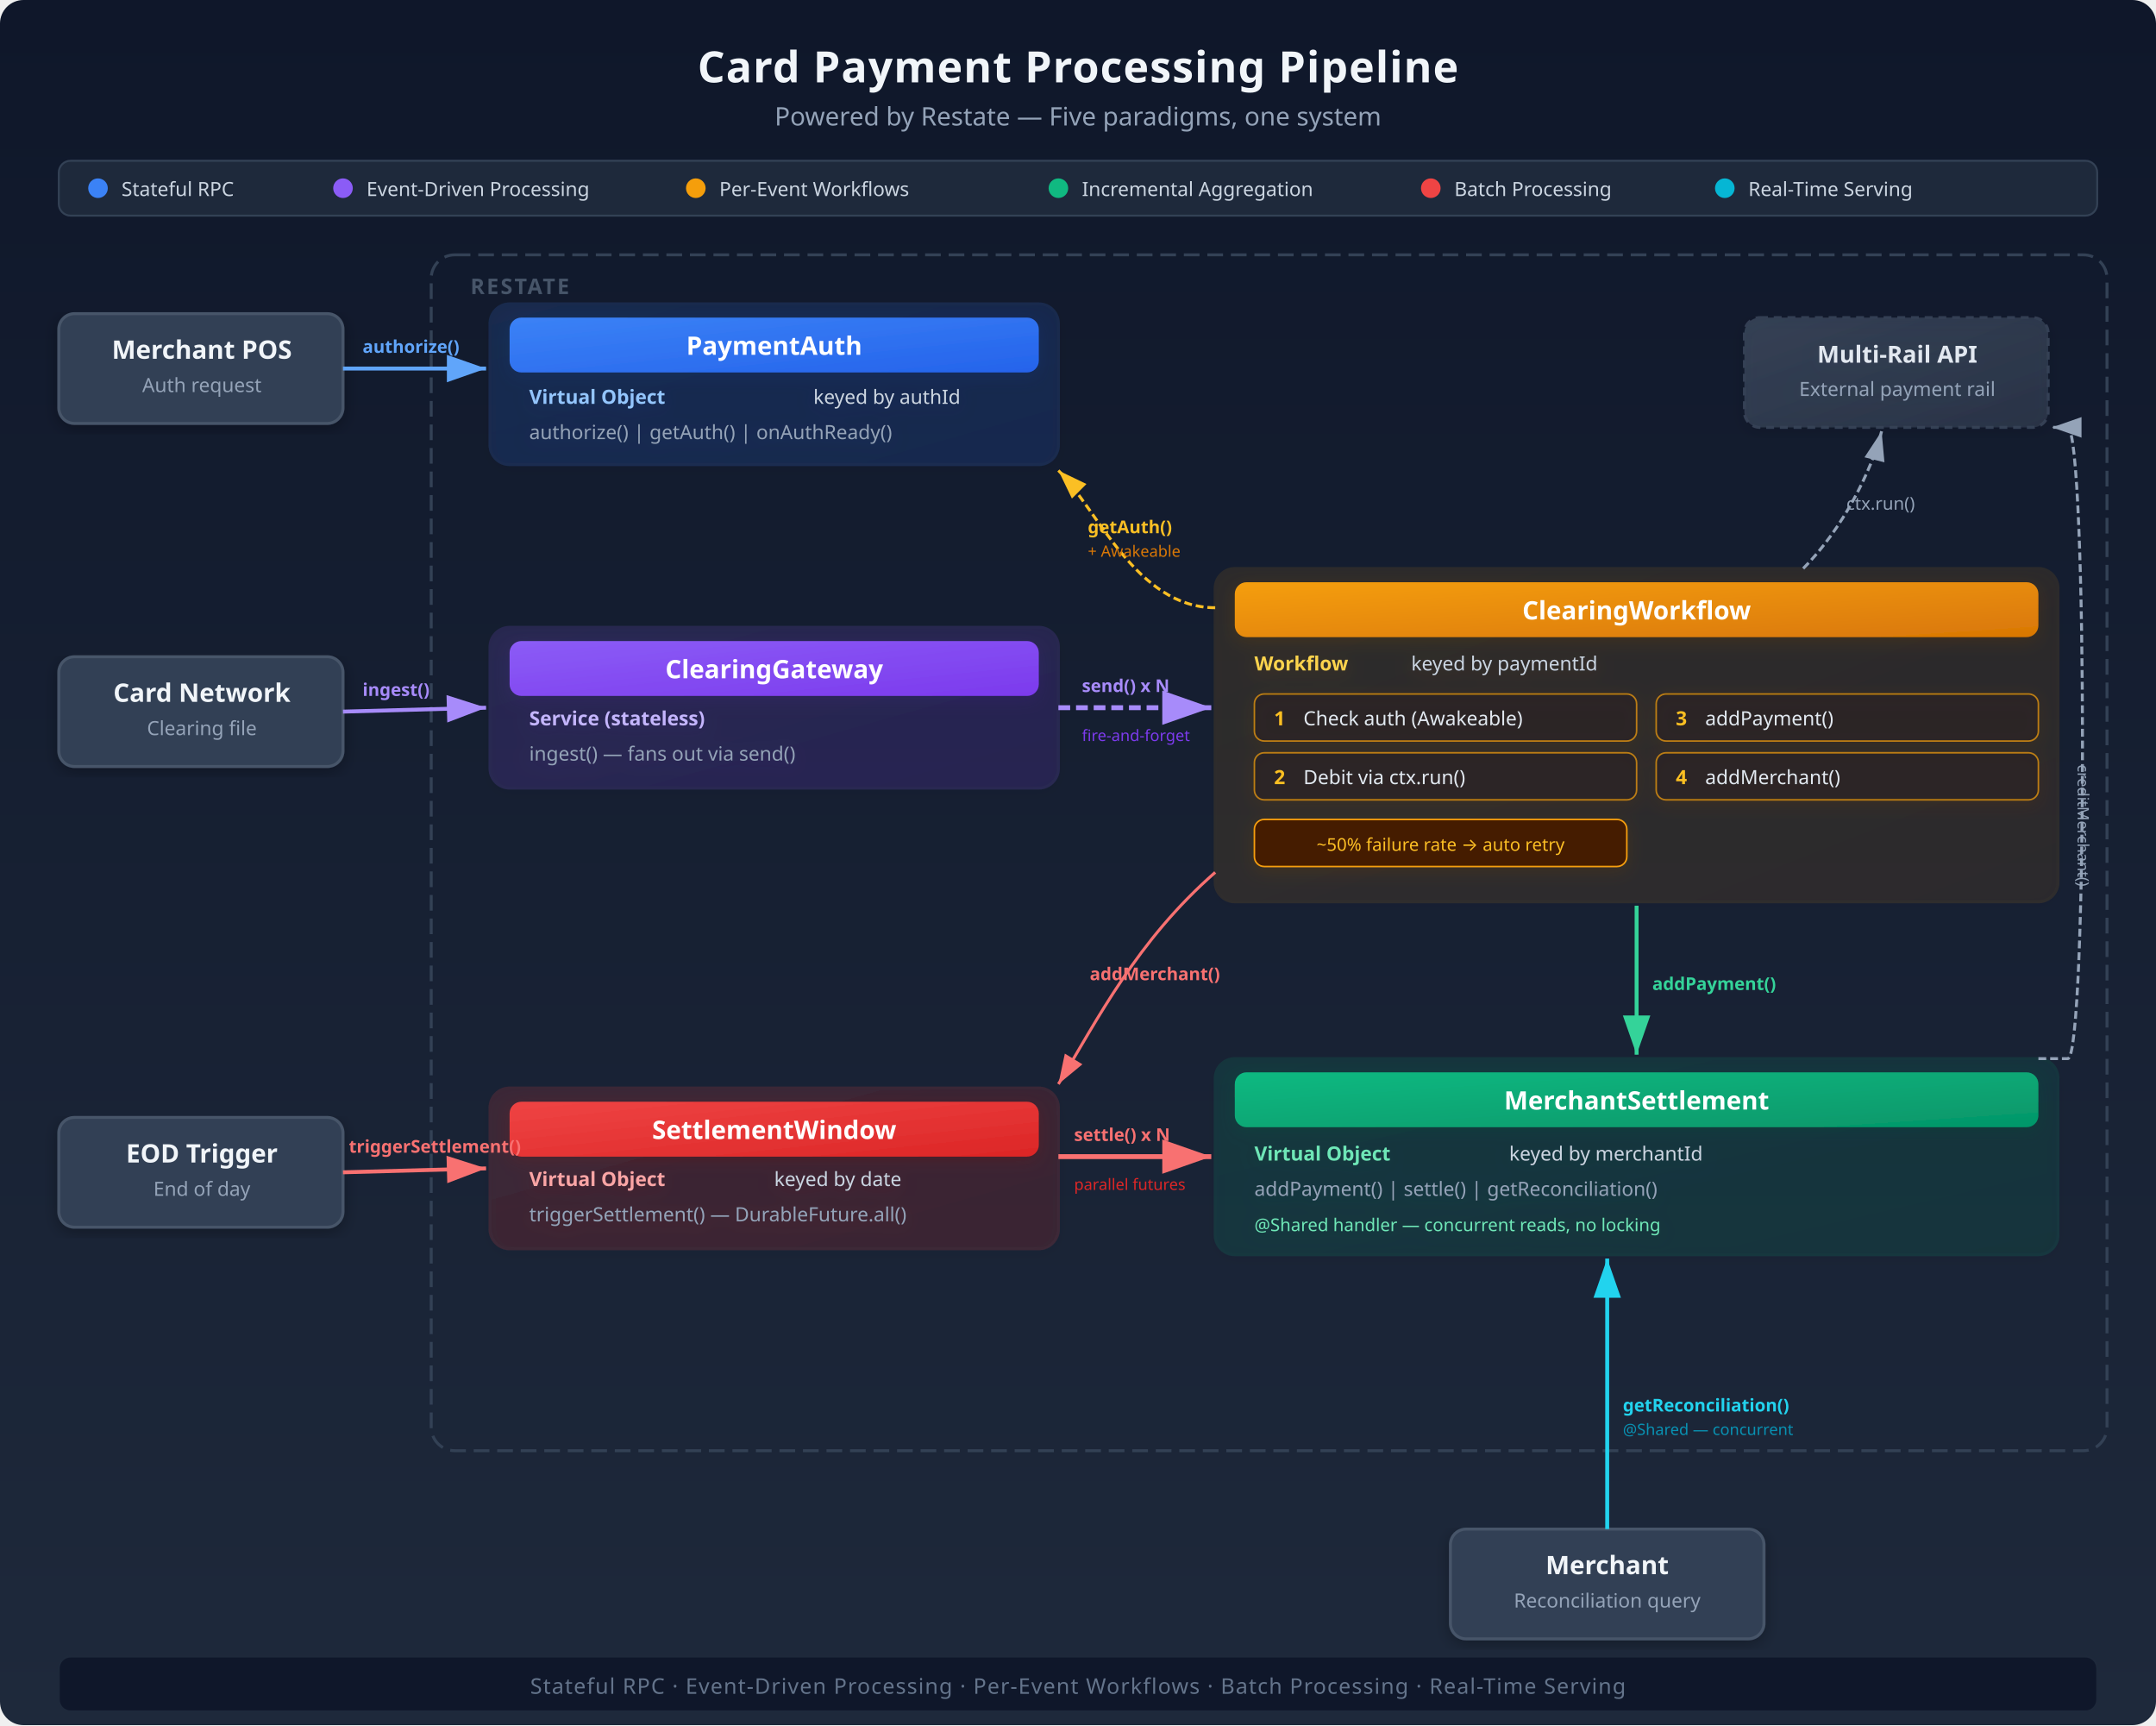
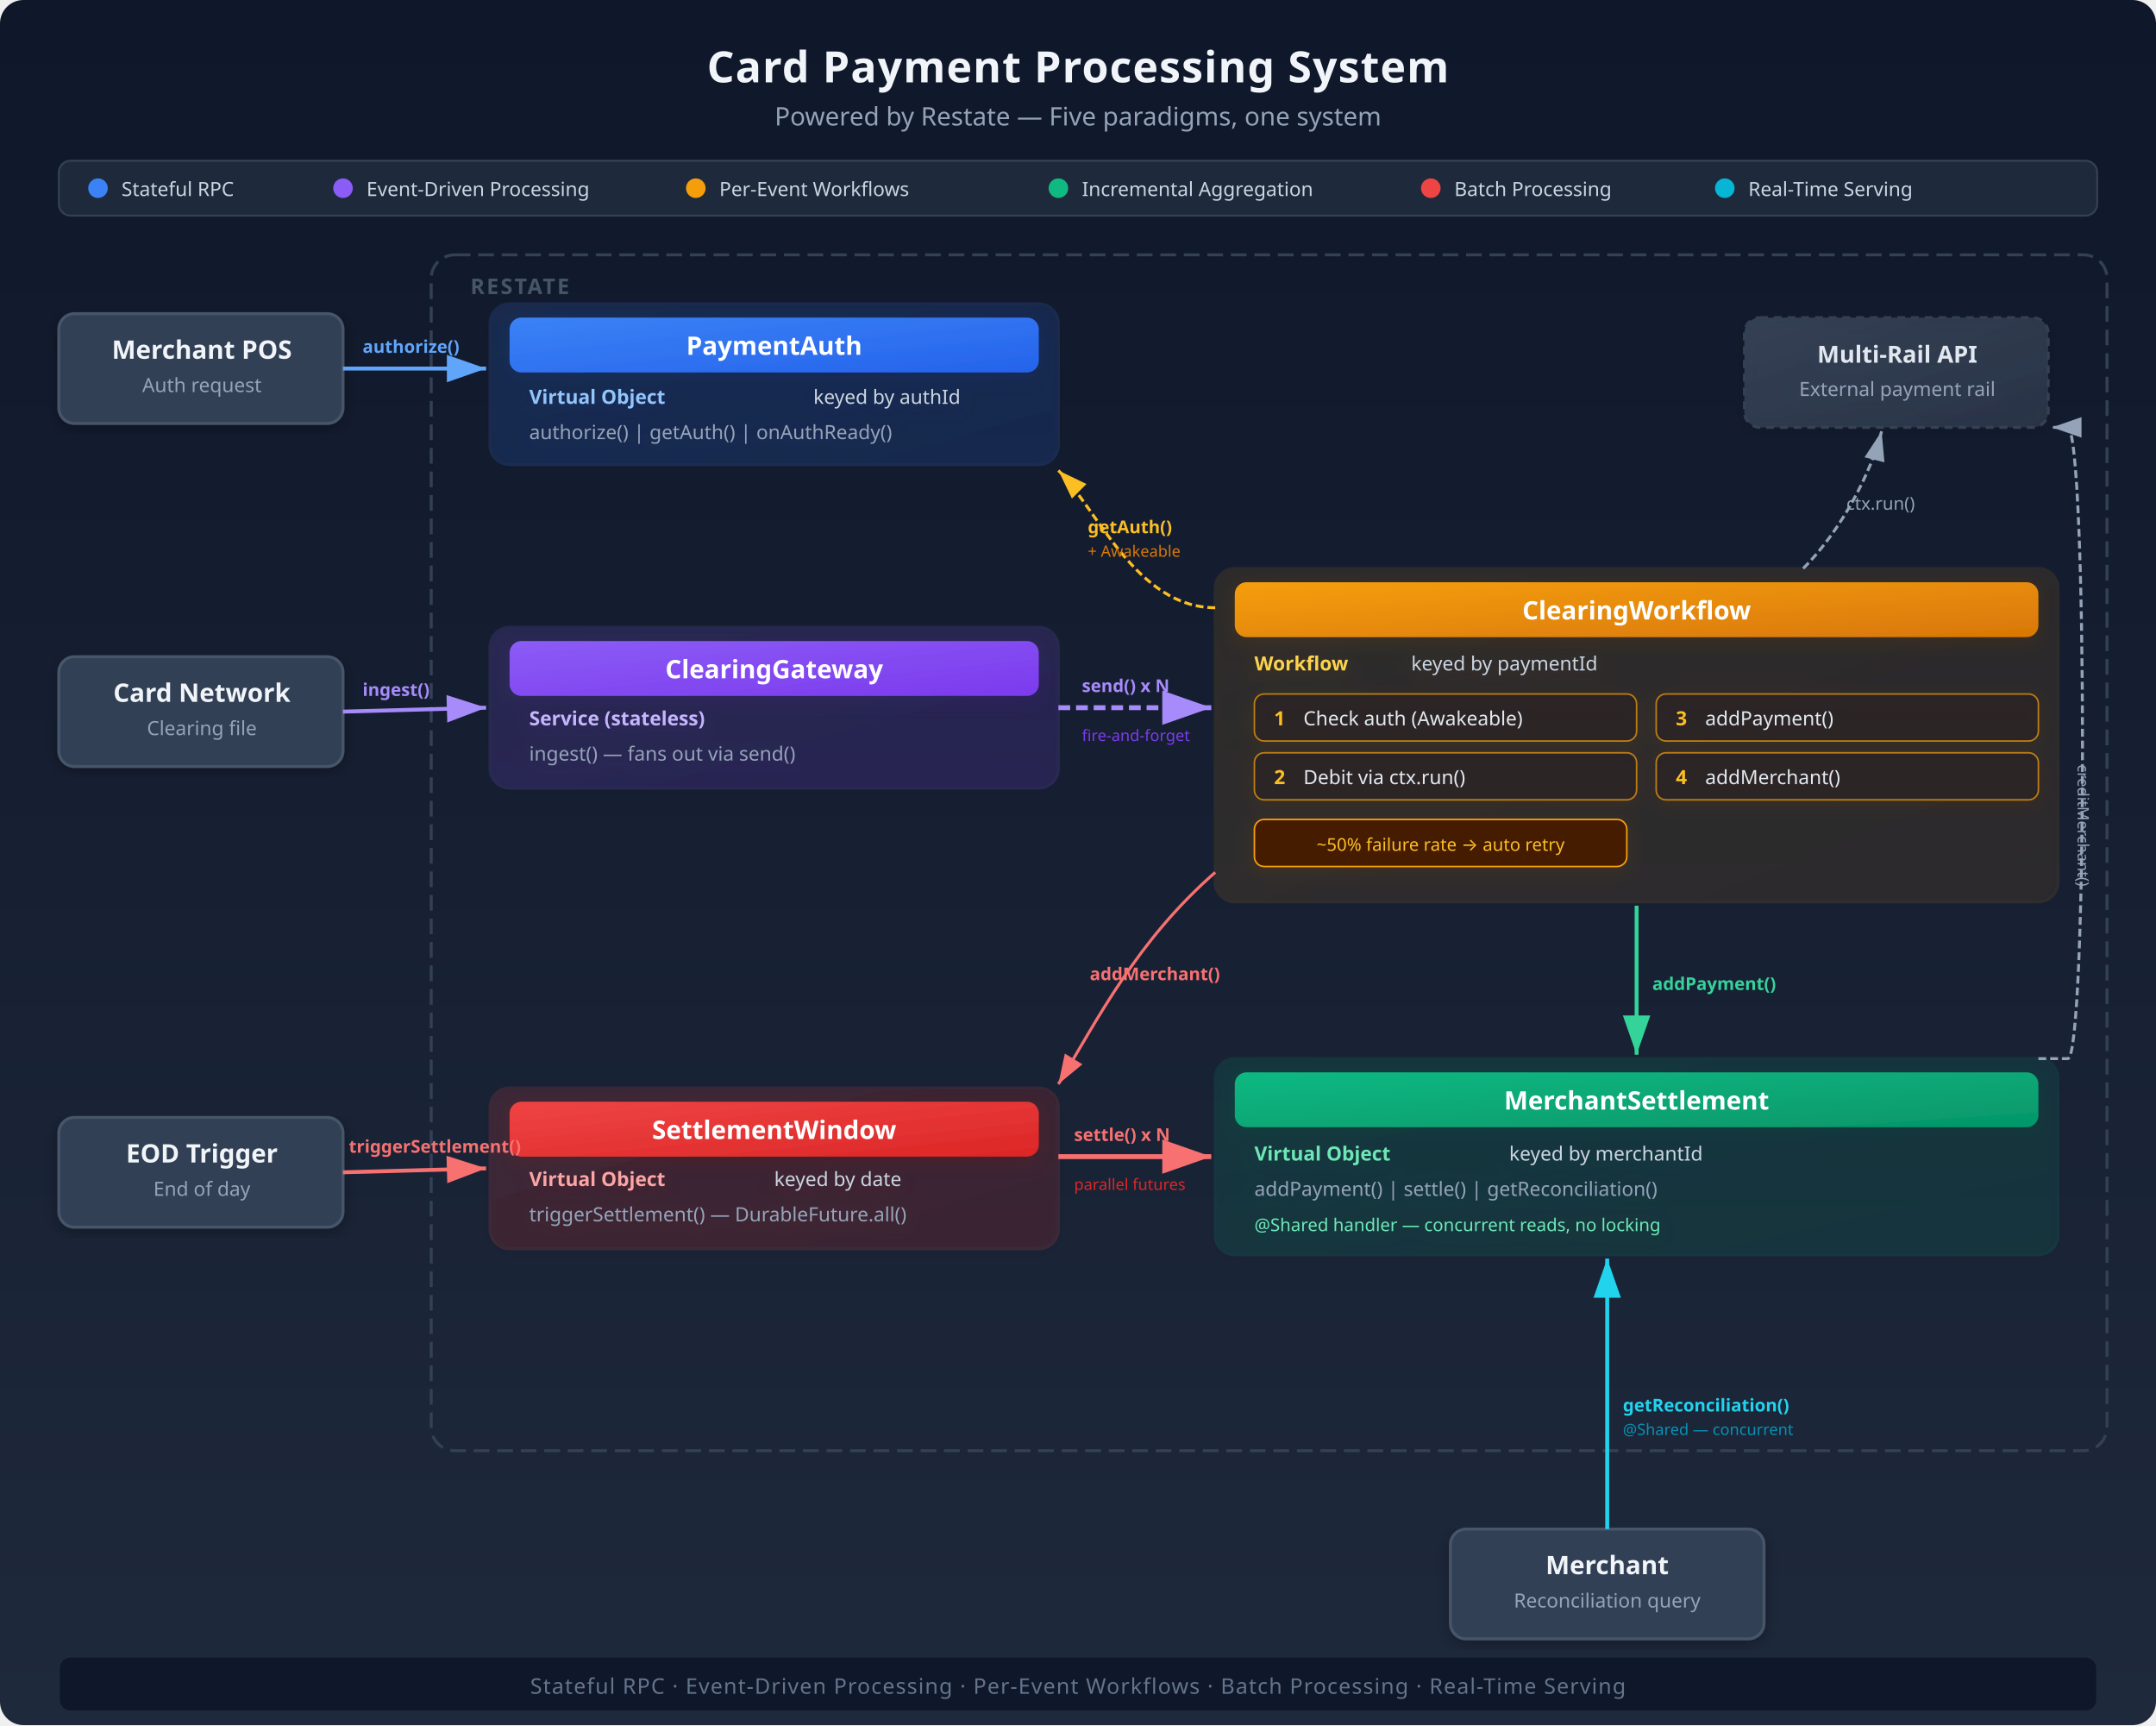
<svg xmlns="http://www.w3.org/2000/svg" viewBox="0 0 1100 880" font-family="'Segoe UI', system-ui, -apple-system, sans-serif">
  <defs>
    <linearGradient id="bgGrad" x1="0" y1="0" x2="0" y2="1">
      <stop offset="0%" stop-color="#0f172a" />
      <stop offset="100%" stop-color="#1e293b" />
    </linearGradient>
    <linearGradient id="rpcGrad" x1="0" y1="0" x2="1" y2="1">
      <stop offset="0%" stop-color="#3b82f6" />
      <stop offset="100%" stop-color="#2563eb" />
    </linearGradient>
    <linearGradient id="eventGrad" x1="0" y1="0" x2="1" y2="1">
      <stop offset="0%" stop-color="#8b5cf6" />
      <stop offset="100%" stop-color="#7c3aed" />
    </linearGradient>
    <linearGradient id="workflowGrad" x1="0" y1="0" x2="1" y2="1">
      <stop offset="0%" stop-color="#f59e0b" />
      <stop offset="100%" stop-color="#d97706" />
    </linearGradient>
    <linearGradient id="settlementGrad" x1="0" y1="0" x2="1" y2="1">
      <stop offset="0%" stop-color="#10b981" />
      <stop offset="100%" stop-color="#059669" />
    </linearGradient>
    <linearGradient id="batchGrad" x1="0" y1="0" x2="1" y2="1">
      <stop offset="0%" stop-color="#ef4444" />
      <stop offset="100%" stop-color="#dc2626" />
    </linearGradient>
    <linearGradient id="externalGrad" x1="0" y1="0" x2="1" y2="1">
      <stop offset="0%" stop-color="#64748b" />
      <stop offset="100%" stop-color="#475569" />
    </linearGradient>
    <filter id="shadow" x="-5%" y="-5%" width="115%" height="115%">
      <feDropShadow dx="0" dy="2" stdDeviation="4" flood-color="#000" flood-opacity="0.3" />
    </filter>
    <marker id="arrowBlue" viewBox="0 0 10 7" refX="10" refY="3.5" markerWidth="10" markerHeight="7" orient="auto-start-reverse">
      <polygon points="0 0, 10 3.5, 0 7" fill="#60a5fa" />
    </marker>
    <marker id="arrowPurple" viewBox="0 0 10 7" refX="10" refY="3.5" markerWidth="10" markerHeight="7" orient="auto-start-reverse">
      <polygon points="0 0, 10 3.5, 0 7" fill="#a78bfa" />
    </marker>
    <marker id="arrowYellow" viewBox="0 0 10 7" refX="10" refY="3.5" markerWidth="10" markerHeight="7" orient="auto-start-reverse">
      <polygon points="0 0, 10 3.5, 0 7" fill="#fbbf24" />
    </marker>
    <marker id="arrowGreen" viewBox="0 0 10 7" refX="10" refY="3.5" markerWidth="10" markerHeight="7" orient="auto-start-reverse">
      <polygon points="0 0, 10 3.5, 0 7" fill="#34d399" />
    </marker>
    <marker id="arrowRed" viewBox="0 0 10 7" refX="10" refY="3.5" markerWidth="10" markerHeight="7" orient="auto-start-reverse">
      <polygon points="0 0, 10 3.5, 0 7" fill="#f87171" />
    </marker>
    <marker id="arrowCyan" viewBox="0 0 10 7" refX="10" refY="3.5" markerWidth="10" markerHeight="7" orient="auto-start-reverse">
      <polygon points="0 0, 10 3.5, 0 7" fill="#22d3ee" />
    </marker>
    <marker id="arrowGray" viewBox="0 0 10 7" refX="10" refY="3.5" markerWidth="10" markerHeight="7" orient="auto-start-reverse">
      <polygon points="0 0, 10 3.5, 0 7" fill="#94a3b8" />
    </marker>
  </defs>
  <rect width="1100" height="880" rx="12" fill="url(#bgGrad)" />
-   <text x="550" y="42" text-anchor="middle" fill="#f1f5f9" font-size="22" font-weight="700" letter-spacing="0.5">Card Payment Processing Pipeline</text>
+   <text x="550" y="42" text-anchor="middle" fill="#f1f5f9" font-size="22" font-weight="700" letter-spacing="0.5">Card Payment Processing System</text>
  <text x="550" y="64" text-anchor="middle" fill="#94a3b8" font-size="13">Powered by Restate — Five paradigms, one system</text>
  <g transform="translate(30, 82)">
    <rect x="0" y="0" width="1040" height="28" rx="6" fill="#1e293b" stroke="#334155" stroke-width="1" />
    <circle cx="20" cy="14" r="5" fill="#3b82f6" />
    <text x="32" y="18" fill="#cbd5e1" font-size="10">Stateful RPC</text>
    <circle cx="145" cy="14" r="5" fill="#8b5cf6" />
    <text x="157" y="18" fill="#cbd5e1" font-size="10">Event-Driven Processing</text>
    <circle cx="325" cy="14" r="5" fill="#f59e0b" />
    <text x="337" y="18" fill="#cbd5e1" font-size="10">Per-Event Workflows</text>
    <circle cx="510" cy="14" r="5" fill="#10b981" />
    <text x="522" y="18" fill="#cbd5e1" font-size="10">Incremental Aggregation</text>
    <circle cx="700" cy="14" r="5" fill="#ef4444" />
    <text x="712" y="18" fill="#cbd5e1" font-size="10">Batch Processing</text>
    <circle cx="850" cy="14" r="5" fill="#06b6d4" />
    <text x="862" y="18" fill="#cbd5e1" font-size="10">Real-Time Serving</text>
  </g>
  <rect x="220" y="130" width="855" height="610" rx="12" fill="none" stroke="#334155" stroke-width="1.5" stroke-dasharray="8,4" />
  <text x="240" y="150" fill="#475569" font-size="11" font-weight="600" letter-spacing="1">RESTATE</text>
  <g filter="url(#shadow)">
    <rect x="30" y="160" width="145" height="56" rx="8" fill="#334155" stroke="#475569" stroke-width="1.5" />
    <text x="103" y="183" text-anchor="middle" fill="#f1f5f9" font-size="13" font-weight="600">Merchant POS</text>
    <text x="103" y="200" text-anchor="middle" fill="#94a3b8" font-size="10">Auth request</text>
  </g>
  <g filter="url(#shadow)">
    <rect x="30" y="335" width="145" height="56" rx="8" fill="#334155" stroke="#475569" stroke-width="1.5" />
    <text x="103" y="358" text-anchor="middle" fill="#f1f5f9" font-size="13" font-weight="600">Card Network</text>
    <text x="103" y="375" text-anchor="middle" fill="#94a3b8" font-size="10">Clearing file</text>
  </g>
  <g filter="url(#shadow)">
    <rect x="30" y="570" width="145" height="56" rx="8" fill="#334155" stroke="#475569" stroke-width="1.5" />
    <text x="103" y="593" text-anchor="middle" fill="#f1f5f9" font-size="13" font-weight="600">EOD Trigger</text>
    <text x="103" y="610" text-anchor="middle" fill="#94a3b8" font-size="10">End of day</text>
  </g>
  <g filter="url(#shadow)">
    <rect x="740" y="780" width="160" height="56" rx="8" fill="#334155" stroke="#475569" stroke-width="1.5" />
    <text x="820" y="803" text-anchor="middle" fill="#f1f5f9" font-size="13" font-weight="600">Merchant</text>
    <text x="820" y="820" text-anchor="middle" fill="#94a3b8" font-size="10">Reconciliation query</text>
  </g>
  <g filter="url(#shadow)">
    <rect x="250" y="155" width="290" height="82" rx="10" fill="url(#rpcGrad)" opacity="0.15" stroke="#3b82f6" stroke-width="1.5" />
    <rect x="260" y="162" width="270" height="28" rx="6" fill="url(#rpcGrad)" />
    <text x="395" y="181" text-anchor="middle" fill="#fff" font-size="13" font-weight="700">PaymentAuth</text>
    <text x="270" y="206" fill="#93c5fd" font-size="10" font-weight="600">Virtual Object</text>
    <text x="415" y="206" fill="#cbd5e1" font-size="10">keyed by authId</text>
    <text x="270" y="224" fill="#94a3b8" font-size="10">authorize() | getAuth() | onAuthReady()</text>
  </g>
  <g filter="url(#shadow)">
    <rect x="890" y="162" width="155" height="56" rx="8" fill="url(#externalGrad)" opacity="0.4" stroke="#64748b" stroke-width="1.5" stroke-dasharray="4,3" />
    <text x="968" y="185" text-anchor="middle" fill="#e2e8f0" font-size="12" font-weight="600">Multi-Rail API</text>
    <text x="968" y="202" text-anchor="middle" fill="#94a3b8" font-size="10">External payment rail</text>
  </g>
  <g filter="url(#shadow)">
    <rect x="250" y="320" width="290" height="82" rx="10" fill="url(#eventGrad)" opacity="0.15" stroke="#8b5cf6" stroke-width="1.5" />
    <rect x="260" y="327" width="270" height="28" rx="6" fill="url(#eventGrad)" />
    <text x="395" y="346" text-anchor="middle" fill="#fff" font-size="13" font-weight="700">ClearingGateway</text>
    <text x="270" y="370" fill="#c4b5fd" font-size="10" font-weight="600">Service (stateless)</text>
    <text x="270" y="388" fill="#94a3b8" font-size="10">ingest() — fans out via send()</text>
  </g>
  <g filter="url(#shadow)">
    <rect x="620" y="290" width="430" height="170" rx="10" fill="url(#workflowGrad)" opacity="0.1" stroke="#f59e0b" stroke-width="1.5" />
    <rect x="630" y="297" width="410" height="28" rx="6" fill="url(#workflowGrad)" />
    <text x="835" y="316" text-anchor="middle" fill="#fff" font-size="13" font-weight="700">ClearingWorkflow</text>
    <text x="640" y="342" fill="#fcd34d" font-size="10" font-weight="600">Workflow</text>
    <text x="720" y="342" fill="#cbd5e1" font-size="10">keyed by paymentId</text>
    <rect x="640" y="354" width="195" height="24" rx="5" fill="#292524" stroke="#f59e0b" stroke-width="0.8" opacity="0.7" />
    <text x="650" y="370" fill="#fbbf24" font-size="10" font-weight="600">1</text>
    <text x="665" y="370" fill="#e2e8f0" font-size="10">Check auth (Awakeable)</text>
    <rect x="640" y="384" width="195" height="24" rx="5" fill="#292524" stroke="#f59e0b" stroke-width="0.8" opacity="0.7" />
    <text x="650" y="400" fill="#fbbf24" font-size="10" font-weight="600">2</text>
    <text x="665" y="400" fill="#e2e8f0" font-size="10">Debit via ctx.run()</text>
    <rect x="845" y="354" width="195" height="24" rx="5" fill="#292524" stroke="#f59e0b" stroke-width="0.8" opacity="0.7" />
    <text x="855" y="370" fill="#fbbf24" font-size="10" font-weight="600">3</text>
    <text x="870" y="370" fill="#e2e8f0" font-size="10">addPayment()</text>
    <rect x="845" y="384" width="195" height="24" rx="5" fill="#292524" stroke="#f59e0b" stroke-width="0.8" opacity="0.7" />
    <text x="855" y="400" fill="#fbbf24" font-size="10" font-weight="600">4</text>
    <text x="870" y="400" fill="#e2e8f0" font-size="10">addMerchant()</text>
    <rect x="640" y="418" width="190" height="24" rx="5" fill="#451a03" stroke="#f59e0b" stroke-width="0.8" />
    <text x="735" y="434" text-anchor="middle" fill="#fbbf24" font-size="9">~50% failure rate  →  auto retry</text>
  </g>
  <g filter="url(#shadow)">
    <rect x="250" y="555" width="290" height="82" rx="10" fill="url(#batchGrad)" opacity="0.15" stroke="#ef4444" stroke-width="1.5" />
    <rect x="260" y="562" width="270" height="28" rx="6" fill="url(#batchGrad)" />
    <text x="395" y="581" text-anchor="middle" fill="#fff" font-size="13" font-weight="700">SettlementWindow</text>
    <text x="270" y="605" fill="#fca5a5" font-size="10" font-weight="600">Virtual Object</text>
    <text x="395" y="605" fill="#cbd5e1" font-size="10">keyed by date</text>
    <text x="270" y="623" fill="#94a3b8" font-size="10">triggerSettlement() — DurableFuture.all()</text>
  </g>
  <g filter="url(#shadow)">
    <rect x="620" y="540" width="430" height="100" rx="10" fill="url(#settlementGrad)" opacity="0.12" stroke="#10b981" stroke-width="1.5" />
    <rect x="630" y="547" width="410" height="28" rx="6" fill="url(#settlementGrad)" />
    <text x="835" y="566" text-anchor="middle" fill="#fff" font-size="13" font-weight="700">MerchantSettlement</text>
    <text x="640" y="592" fill="#6ee7b7" font-size="10" font-weight="600">Virtual Object</text>
    <text x="770" y="592" fill="#cbd5e1" font-size="10">keyed by merchantId</text>
    <text x="640" y="610" fill="#94a3b8" font-size="10">addPayment() | settle() | getReconciliation()</text>
    <text x="640" y="628" fill="#6ee7b7" font-size="9">@Shared handler — concurrent reads, no locking</text>
  </g>
  <line x1="175" y1="188" x2="248" y2="188" stroke="#60a5fa" stroke-width="2" marker-end="url(#arrowBlue)" />
  <text x="185" y="180" fill="#60a5fa" font-size="9" font-weight="600">authorize()</text>
  <line x1="175" y1="363" x2="248" y2="361" stroke="#a78bfa" stroke-width="2" marker-end="url(#arrowPurple)" />
  <text x="185" y="355" fill="#a78bfa" font-size="9" font-weight="600">ingest()</text>
  <line x1="540" y1="361" x2="618" y2="361" stroke="#a78bfa" stroke-width="2.5" stroke-dasharray="6,3" marker-end="url(#arrowPurple)" />
  <text x="552" y="353" fill="#a78bfa" font-size="9" font-weight="600">send() x N</text>
  <text x="552" y="378" fill="#7c3aed" font-size="8">fire-and-forget</text>
  <path d="M 620 310 C 580 310, 560 260, 540 240" fill="none" stroke="#fbbf24" stroke-width="1.5" stroke-dasharray="4,2" marker-end="url(#arrowYellow)" />
  <text x="555" y="272" fill="#fbbf24" font-size="9" font-weight="600">getAuth()</text>
  <text x="555" y="284" fill="#d97706" font-size="8">+ Awakeable</text>
  <path d="M 920 290 C 940 270, 955 240, 960 220" fill="none" stroke="#94a3b8" stroke-width="1.5" stroke-dasharray="4,2" marker-end="url(#arrowGray)" />
  <text x="942" y="260" fill="#94a3b8" font-size="9">ctx.run()</text>
  <line x1="835" y1="462" x2="835" y2="538" stroke="#34d399" stroke-width="2" marker-end="url(#arrowGreen)" />
  <text x="843" y="505" fill="#34d399" font-size="9" font-weight="600">addPayment()</text>
  <path d="M 620 445 C 580 480, 560 520, 540 553" fill="none" stroke="#f87171" stroke-width="1.5" marker-end="url(#arrowRed)" />
  <text x="556" y="500" fill="#f87171" font-size="9" font-weight="600">addMerchant()</text>
  <line x1="175" y1="598" x2="248" y2="596" stroke="#f87171" stroke-width="2" marker-end="url(#arrowRed)" />
  <text x="178" y="588" fill="#f87171" font-size="9" font-weight="600">triggerSettlement()</text>
  <line x1="540" y1="590" x2="618" y2="590" stroke="#f87171" stroke-width="2.5" marker-end="url(#arrowRed)" />
  <text x="548" y="582" fill="#f87171" font-size="9" font-weight="600">settle() x N</text>
  <text x="548" y="607" fill="#dc2626" font-size="8">parallel futures</text>
  <path d="M 1040 540 L 1055 540 C 1065 540, 1065 220, 1055 218 L 1047 218" fill="none" stroke="#94a3b8" stroke-width="1.5" stroke-dasharray="4,2" marker-end="url(#arrowGray)" />
  <text x="1060" y="390" fill="#94a3b8" font-size="8" transform="rotate(90, 1060, 390)">creditMerchant()</text>
  <line x1="820" y1="780" x2="820" y2="642" stroke="#22d3ee" stroke-width="2" marker-end="url(#arrowCyan)" />
  <text x="828" y="720" fill="#22d3ee" font-size="9" font-weight="600">getReconciliation()</text>
  <text x="828" y="732" fill="#0891b2" font-size="8">@Shared — concurrent</text>
  <g transform="translate(30, 845)">
    <rect width="1040" height="28" rx="6" fill="#0f172a" stroke="#1e293b" stroke-width="1" />
    <text x="520" y="19" text-anchor="middle" fill="#64748b" font-size="11" letter-spacing="0.5">
      Stateful RPC  ·  Event-Driven Processing  ·  Per-Event Workflows  ·  Batch Processing  ·  Real-Time Serving
    </text>
  </g>
</svg>
